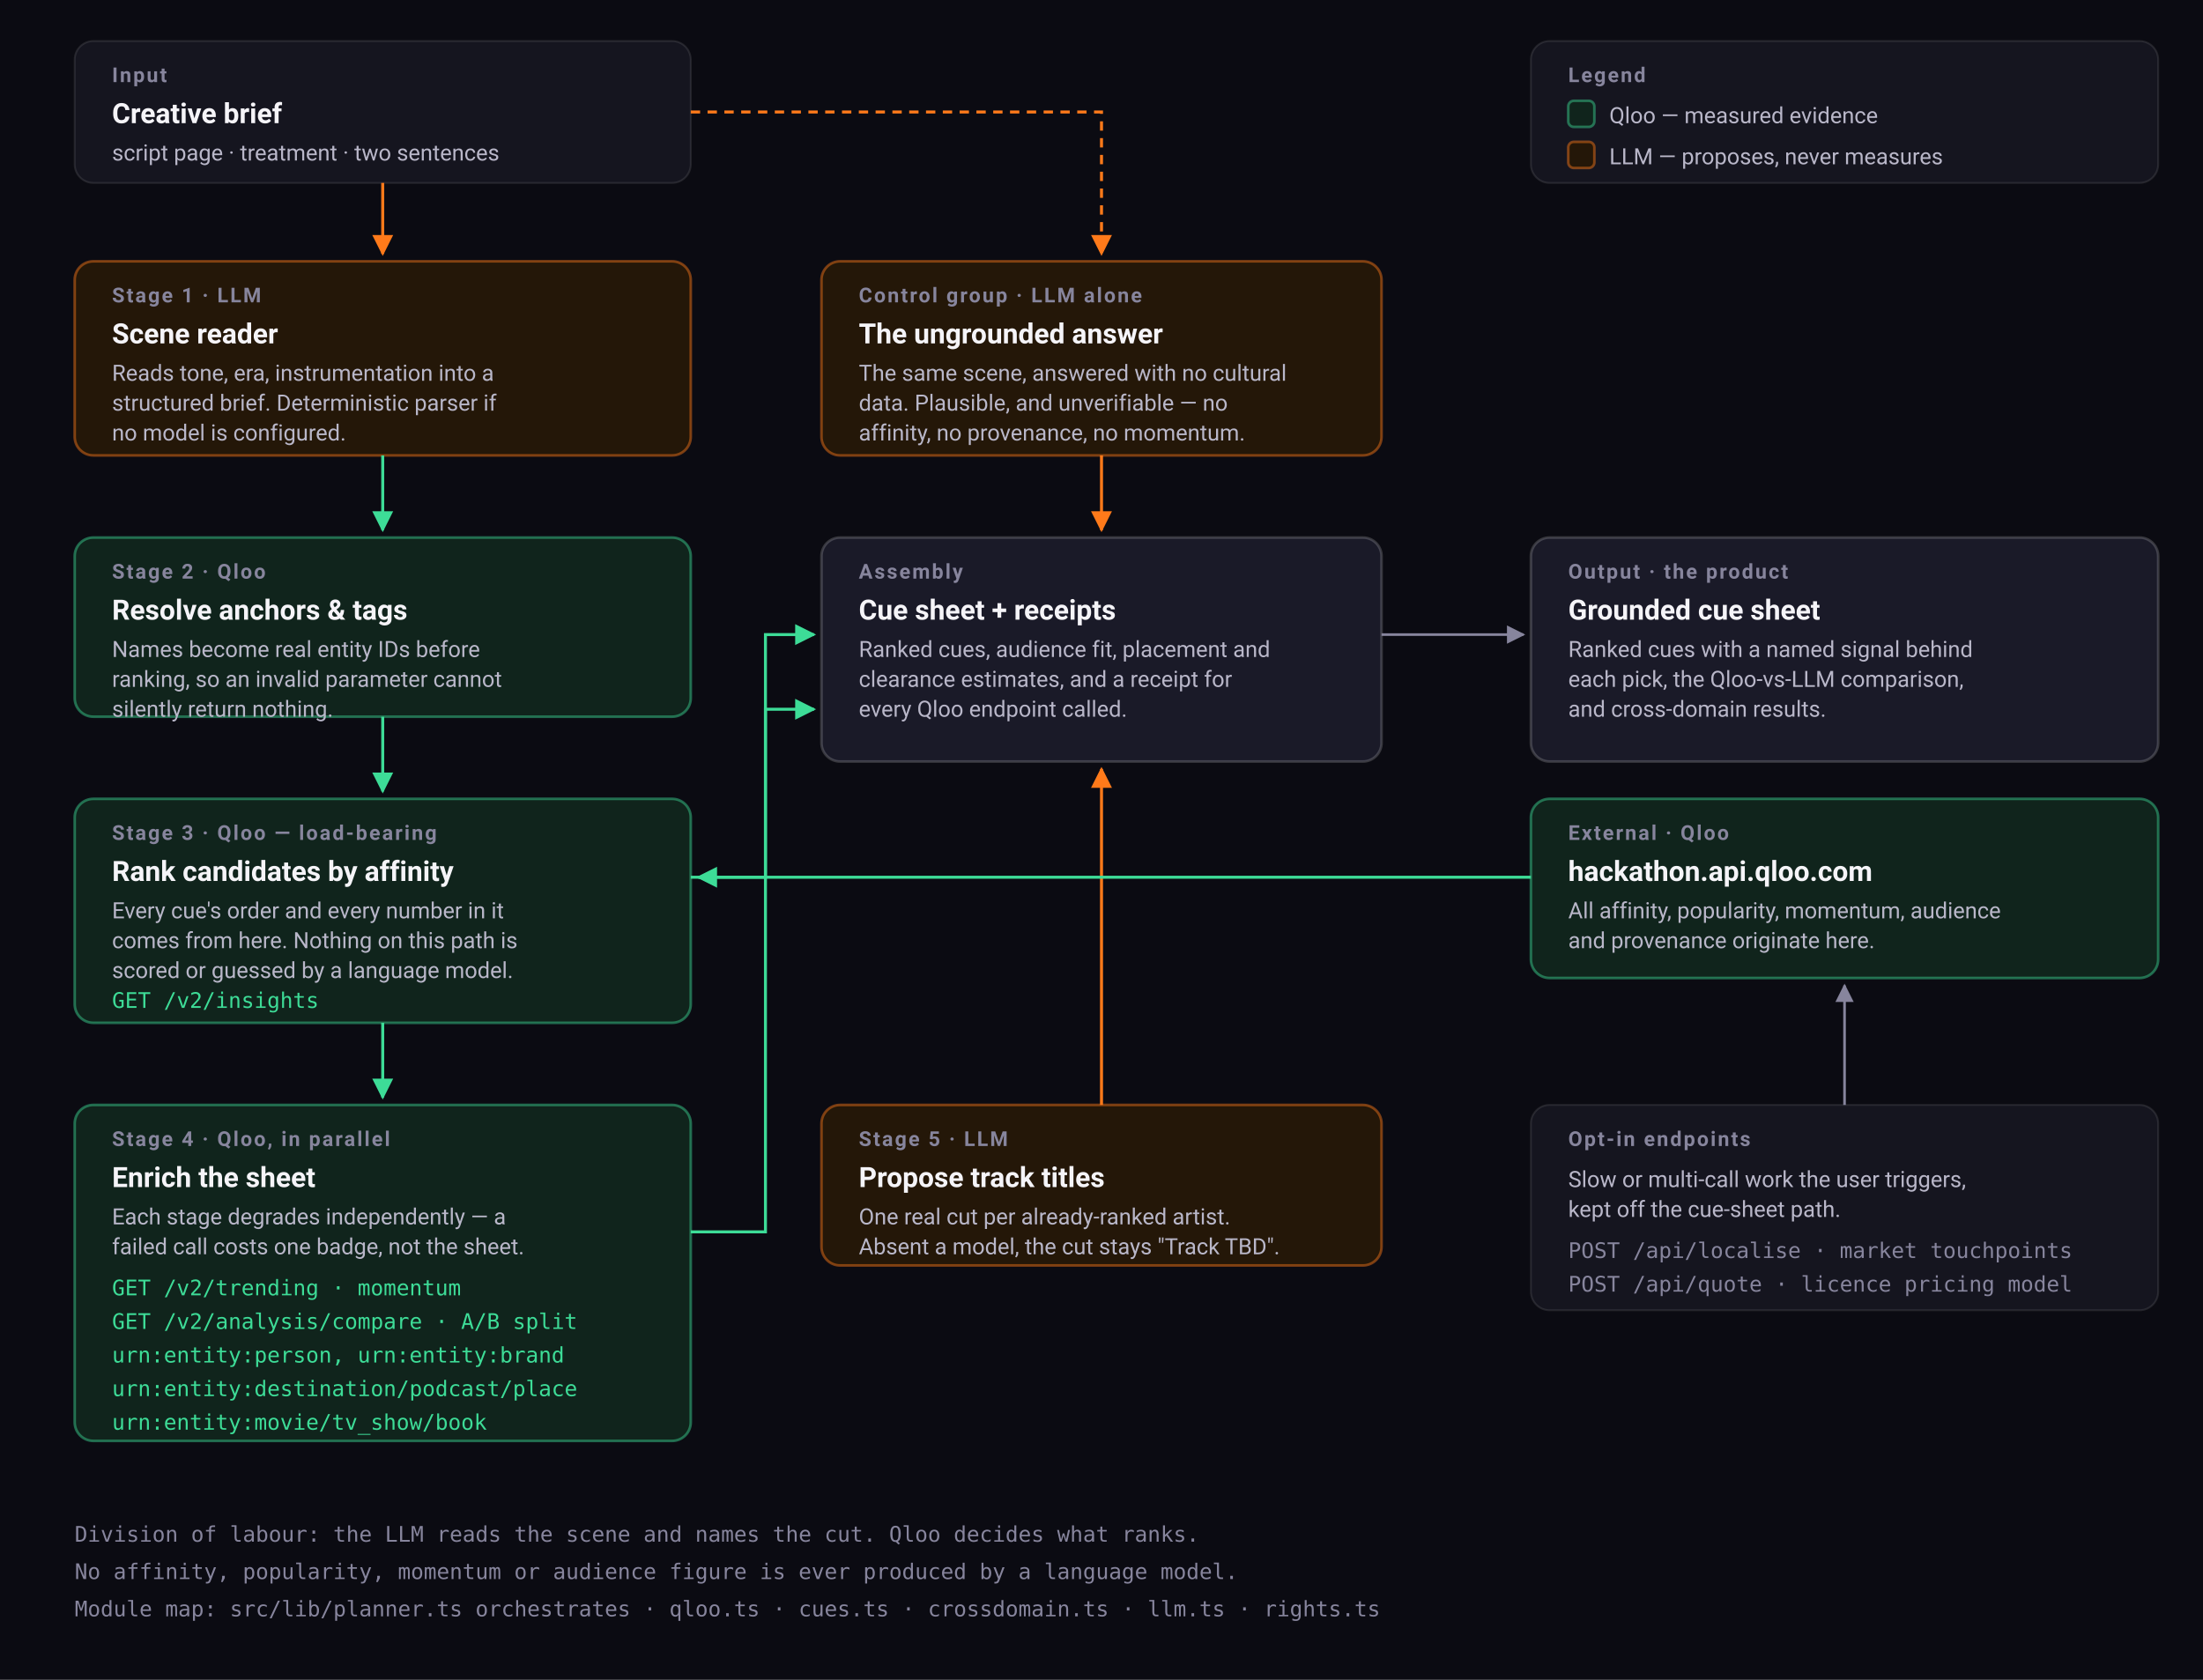
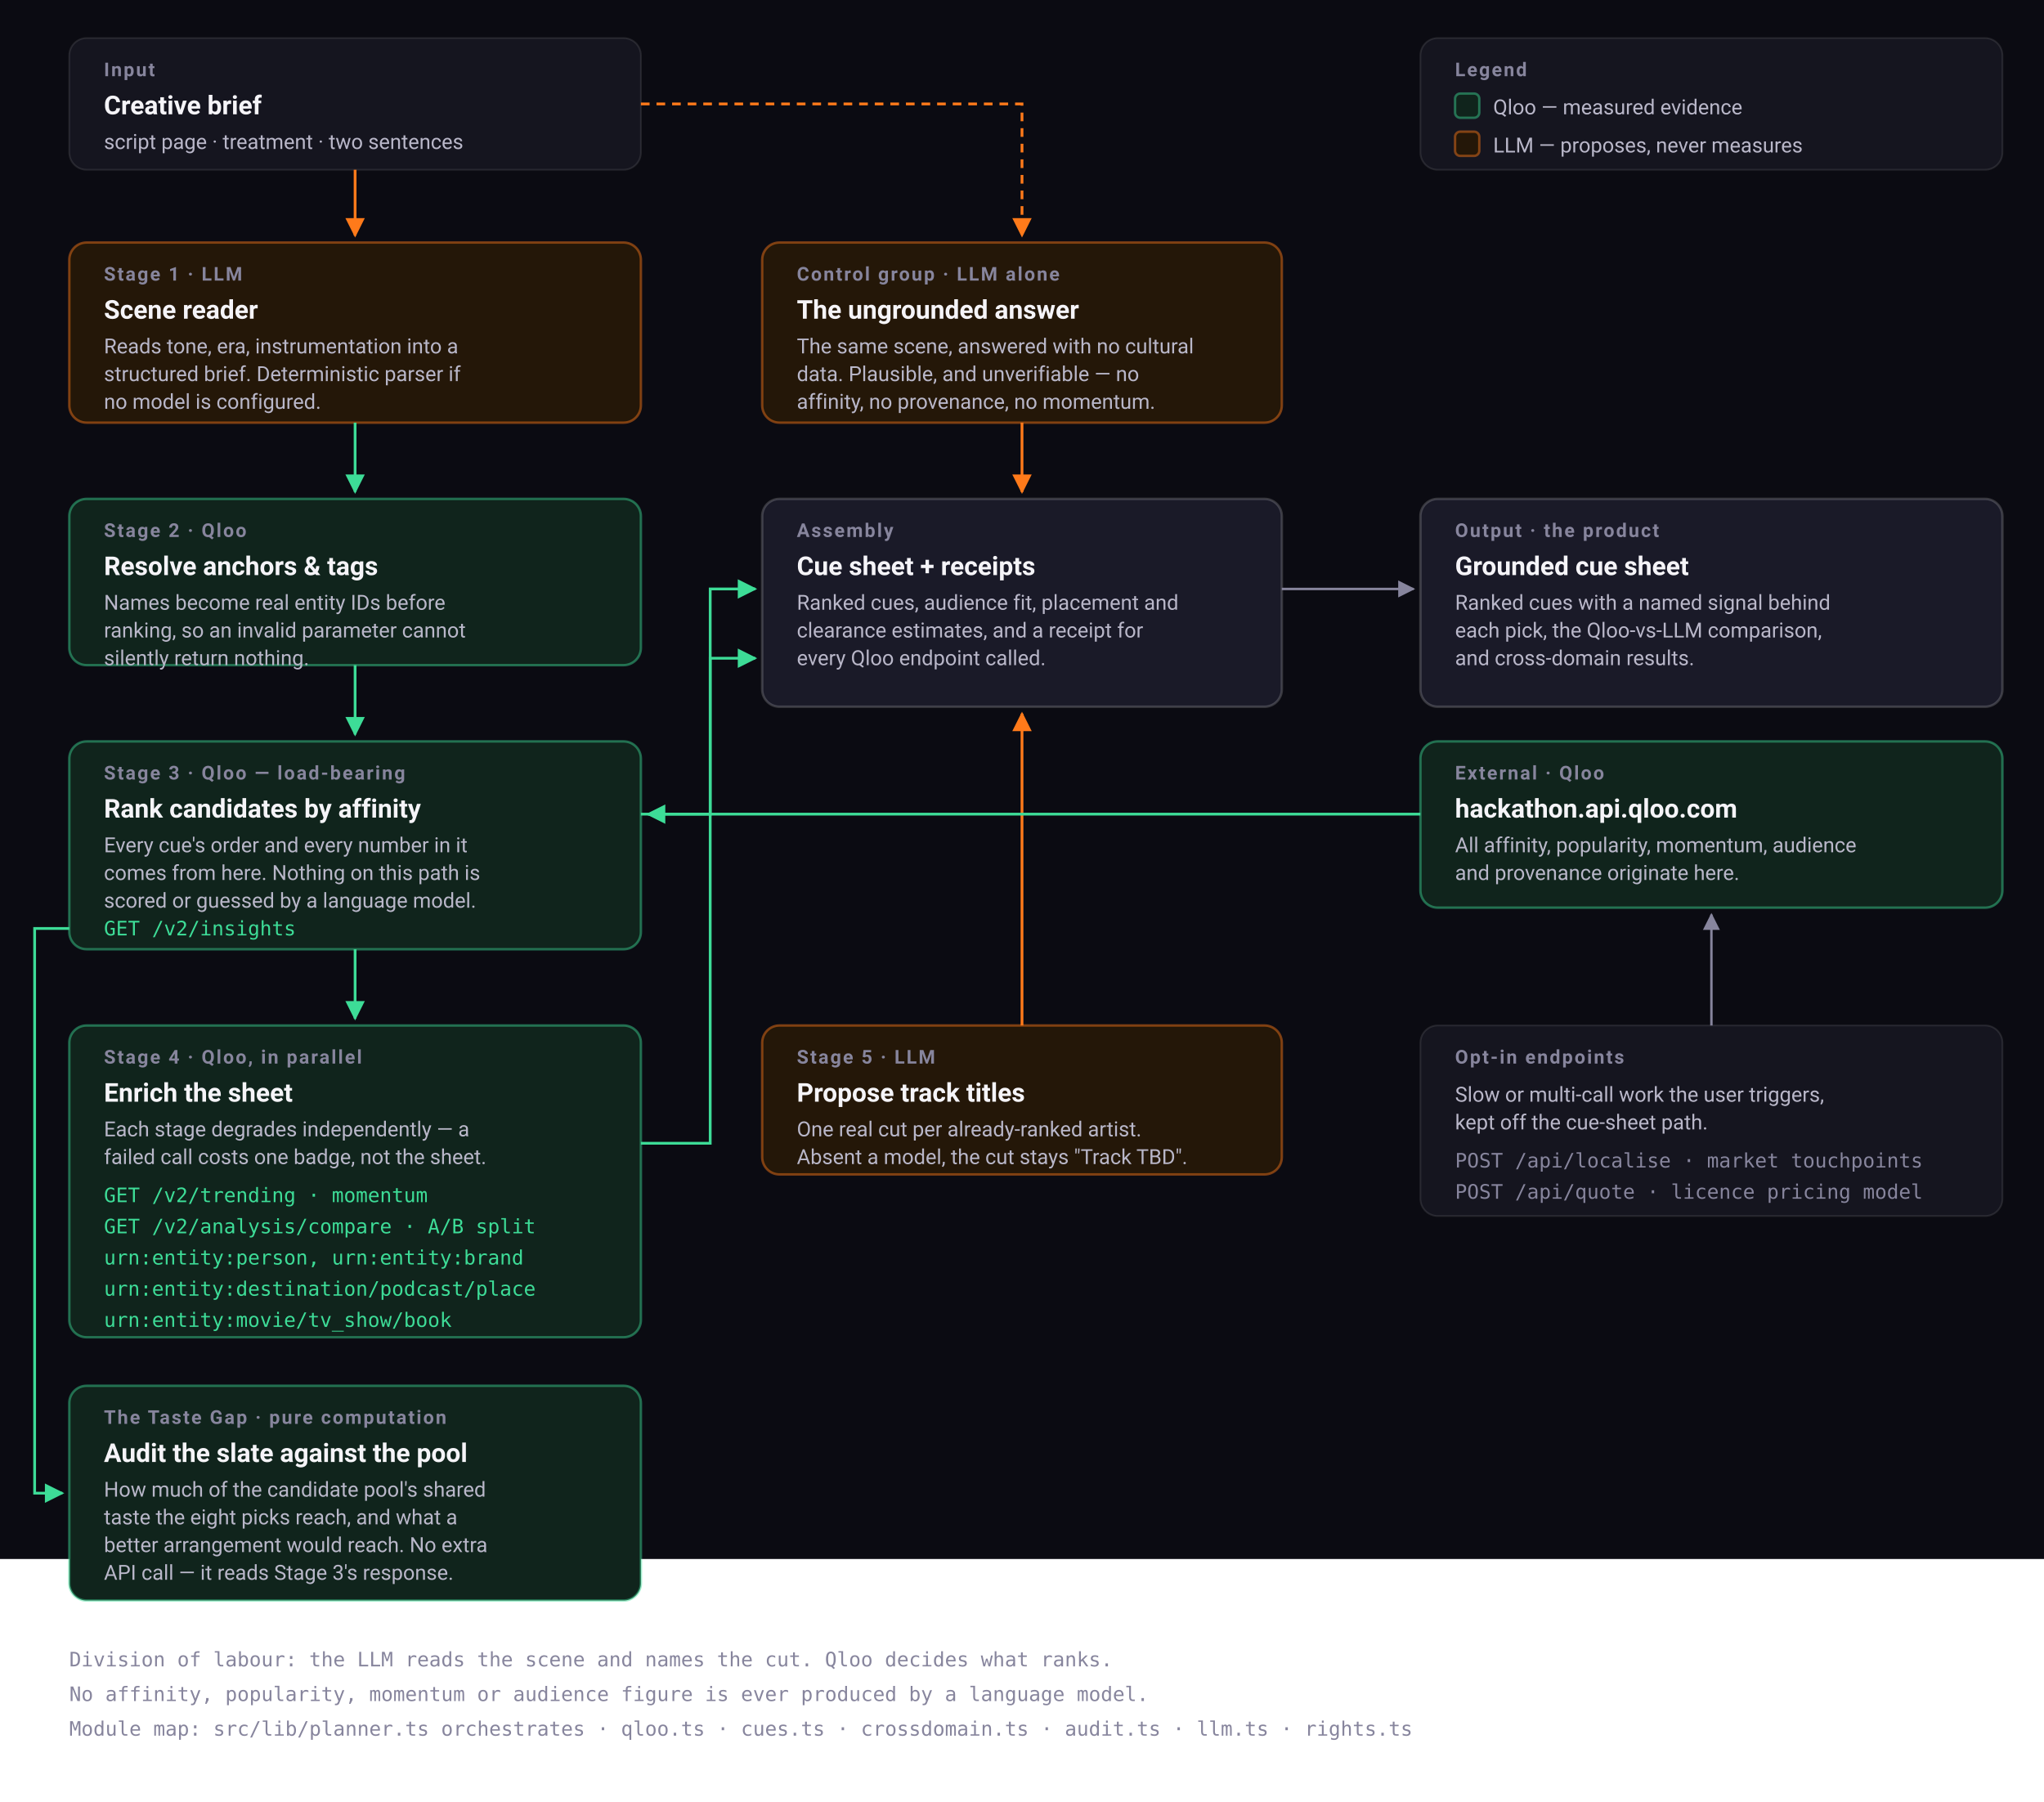
- <svg xmlns="http://www.w3.org/2000/svg" viewBox="0 0 1180 900" width="1180" height="900" role="img" aria-labelledby="archTitle archDesc" font-family="ui-sans-serif, system-ui, -apple-system, Segoe UI, Roboto, Helvetica, Arial, sans-serif">
+ <svg xmlns="http://www.w3.org/2000/svg" viewBox="0 0 1180 1040" width="1180" height="1040" role="img" aria-labelledby="archTitle archDesc" font-family="ui-sans-serif, system-ui, -apple-system, Segoe UI, Roboto, Helvetica, Arial, sans-serif">
  <defs>
    <marker id="arrow" viewBox="0 0 10 10" refX="9" refY="5" markerWidth="7" markerHeight="7" orient="auto-start-reverse">
      <path d="M 0 0 L 10 5 L 0 10 z" fill="#87859d" />
    </marker>
    <marker id="arrowQ" viewBox="0 0 10 10" refX="9" refY="5" markerWidth="7" markerHeight="7" orient="auto-start-reverse">
      <path d="M 0 0 L 10 5 L 0 10 z" fill="#3ddc97" />
    </marker>
    <marker id="arrowL" viewBox="0 0 10 10" refX="9" refY="5" markerWidth="7" markerHeight="7" orient="auto-start-reverse">
      <path d="M 0 0 L 10 5 L 0 10 z" fill="#ff7a1a" />
    </marker>
    <style>
      .bg { fill: #0b0b12; }
      .panel { fill: #15151f; stroke: rgba(255,255,255,0.10); stroke-width: 1; }
      .panelQ { fill: #10241c; stroke: rgba(61,220,151,0.45); stroke-width: 1.4; }
      .panelL { fill: #241708; stroke: rgba(255,122,26,0.45); stroke-width: 1.4; }
      .panelOut { fill: #1a1a28; stroke: rgba(255,255,255,0.18); stroke-width: 1.4; }
      .t { fill: #f5f4f8; font-size: 15px; font-weight: 600; }
      .s { fill: #b9b7c9; font-size: 12px; }
      .m { fill: #87859d; font-size: 11.5px; font-family: ui-monospace, SFMono-Regular, Menlo, monospace; }
      .lbl { fill: #87859d; font-size: 11px; letter-spacing: 0.09em; text-transform: uppercase; font-weight: 600; }
      .q { fill: #3ddc97; }
      .l { fill: #ff9f5a; }
      .edge { stroke: #87859d; stroke-width: 1.4; fill: none; marker-end: url(#arrow); }
      .edgeQ { stroke: #3ddc97; stroke-width: 1.6; fill: none; marker-end: url(#arrowQ); }
      .edgeL { stroke: #ff7a1a; stroke-width: 1.6; fill: none; marker-end: url(#arrowL); }
      .dash { stroke-dasharray: 5 4; }
    </style>
  </defs>
  <rect class="bg" x="0" y="0" width="1180" height="900" />
  <rect class="panel" x="820" y="22" width="336" height="76" rx="10" />
  <text class="lbl" x="840" y="44">Legend</text>
  <rect class="panelQ" x="840" y="54" width="14" height="14" rx="3" />
  <text class="s" x="862" y="66">Qloo — measured evidence</text>
  <rect class="panelL" x="840" y="76" width="14" height="14" rx="3" />
  <text class="s" x="862" y="88">LLM — proposes, never measures</text>
  <rect class="panel" x="40" y="22" width="330" height="76" rx="10" />
  <text class="lbl" x="60" y="44">Input</text>
  <text class="t" x="60" y="66">Creative brief</text>
  <text class="s" x="60" y="86">script page · treatment · two sentences</text>
  <rect class="panelL" x="40" y="140" width="330" height="104" rx="10" />
  <text class="lbl" x="60" y="162">Stage 1 · LLM</text>
  <text class="t" x="60" y="184">Scene reader</text>
  <text class="s" x="60" y="204">Reads tone, era, instrumentation into a</text>
  <text class="s" x="60" y="220">structured brief. Deterministic parser if</text>
  <text class="s" x="60" y="236">no model is configured.</text>
  <rect class="panelQ" x="40" y="288" width="330" height="96" rx="10" />
  <text class="lbl" x="60" y="310">Stage 2 · Qloo</text>
  <text class="t" x="60" y="332">Resolve anchors &amp; tags</text>
  <text class="s" x="60" y="352">Names become real entity IDs before</text>
  <text class="s" x="60" y="368">ranking, so an invalid parameter cannot</text>
  <text class="s" x="60" y="384">silently return nothing.</text>
  <rect class="panelQ" x="40" y="428" width="330" height="120" rx="10" />
  <text class="lbl" x="60" y="450">Stage 3 · Qloo — load-bearing</text>
  <text class="t" x="60" y="472">Rank candidates by affinity</text>
  <text class="s" x="60" y="492">Every cue's order and every number in it</text>
  <text class="s" x="60" y="508">comes from here. Nothing on this path is</text>
  <text class="s" x="60" y="524">scored or guessed by a language model.</text>
  <text class="m q" x="60" y="540">GET /v2/insights</text>
  <rect class="panelQ" x="40" y="592" width="330" height="180" rx="10" />
  <text class="lbl" x="60" y="614">Stage 4 · Qloo, in parallel</text>
  <text class="t" x="60" y="636">Enrich the sheet</text>
  <text class="s" x="60" y="656">Each stage degrades independently — a</text>
  <text class="s" x="60" y="672">failed call costs one badge, not the sheet.</text>
  <text class="m q" x="60" y="694">GET /v2/trending · momentum</text>
  <text class="m q" x="60" y="712">GET /v2/analysis/compare · A/B split</text>
  <text class="m q" x="60" y="730">urn:entity:person, urn:entity:brand</text>
  <text class="m q" x="60" y="748">urn:entity:destination/podcast/place</text>
  <text class="m q" x="60" y="766">urn:entity:movie/tv_show/book</text>
  <rect class="panelL" x="440" y="592" width="300" height="86" rx="10" />
  <text class="lbl" x="460" y="614">Stage 5 · LLM</text>
  <text class="t" x="460" y="636">Propose track titles</text>
  <text class="s" x="460" y="656">One real cut per already-ranked artist.</text>
  <text class="s" x="460" y="672">Absent a model, the cut stays "Track TBD".</text>
  <rect class="panelL" x="440" y="140" width="300" height="104" rx="10" />
  <text class="lbl" x="460" y="162">Control group · LLM alone</text>
  <text class="t" x="460" y="184">The ungrounded answer</text>
  <text class="s" x="460" y="204">The same scene, answered with no cultural</text>
  <text class="s" x="460" y="220">data. Plausible, and unverifiable — no</text>
  <text class="s" x="460" y="236">affinity, no provenance, no momentum.</text>
  <rect class="panelOut" x="440" y="288" width="300" height="120" rx="10" />
  <text class="lbl" x="460" y="310">Assembly</text>
  <text class="t" x="460" y="332">Cue sheet + receipts</text>
  <text class="s" x="460" y="352">Ranked cues, audience fit, placement and</text>
  <text class="s" x="460" y="368">clearance estimates, and a receipt for</text>
  <text class="s" x="460" y="384">every Qloo endpoint called.</text>
  <rect class="panelOut" x="820" y="288" width="336" height="120" rx="10" />
  <text class="lbl" x="840" y="310">Output · the product</text>
  <text class="t" x="840" y="332">Grounded cue sheet</text>
  <text class="s" x="840" y="352">Ranked cues with a named signal behind</text>
  <text class="s" x="840" y="368">each pick, the Qloo-vs-LLM comparison,</text>
  <text class="s" x="840" y="384">and cross-domain results.</text>
  <rect class="panelQ" x="820" y="428" width="336" height="96" rx="10" />
  <text class="lbl" x="840" y="450">External · Qloo</text>
  <text class="t" x="840" y="472">hackathon.api.qloo.com</text>
  <text class="s" x="840" y="492">All affinity, popularity, momentum, audience</text>
  <text class="s" x="840" y="508">and provenance originate here.</text>
  <rect class="panel" x="820" y="592" width="336" height="110" rx="10" />
  <text class="lbl" x="840" y="614">Opt-in endpoints</text>
  <text class="s" x="840" y="636">Slow or multi-call work the user triggers,</text>
  <text class="s" x="840" y="652">kept off the cue-sheet path.</text>
  <text class="m" x="840" y="674">POST /api/localise · market touchpoints</text>
  <text class="m" x="840" y="692">POST /api/quote · licence pricing model</text>
  <path class="edgeL" d="M 205 98 L 205 136" />
  <path class="edgeQ" d="M 205 244 L 205 284" />
  <path class="edgeQ" d="M 205 384 L 205 424" />
  <path class="edgeQ" d="M 205 548 L 205 588" />
  <path class="edgeL dash" d="M 370 60 L 590 60 L 590 136" />
  <path class="edgeQ" d="M 370 470 L 410 470 L 410 340 L 436 340" />
  <path class="edgeQ" d="M 370 660 L 410 660 L 410 380 L 436 380" />
  <path class="edgeL" d="M 590 244 L 590 284" />
  <path class="edgeL" d="M 590 592 L 590 412" />
  <path class="edge" d="M 740 340 L 816 340" />
  <path class="edgeQ" d="M 820 470 L 374 470" />
  <path class="edge" d="M 988 592 L 988 528" />
-   <text class="m" x="40" y="826">Division of labour: the LLM reads the scene and names the cut. Qloo decides what ranks.</text>
-   <text class="m" x="40" y="846">No affinity, popularity, momentum or audience figure is ever produced by a language model.</text>
-   <text class="m" x="40" y="866">Module map: src/lib/planner.ts orchestrates · qloo.ts · cues.ts · crossdomain.ts · llm.ts · rights.ts</text>
+   <rect class="panelQ" x="40" y="800" width="330" height="124" rx="10" />
+   <text class="lbl" x="60" y="822">The Taste Gap · pure computation</text>
+   <text class="t" x="60" y="844">Audit the slate against the pool</text>
+   <text class="s" x="60" y="864">How much of the candidate pool's shared</text>
+   <text class="s" x="60" y="880">taste the eight picks reach, and what a</text>
+   <text class="s" x="60" y="896">better arrangement would reach. No extra</text>
+   <text class="s" x="60" y="912">API call — it reads Stage 3's response.</text>
+   <path class="edgeQ" d="M 40 536 L 20 536 L 20 862 L 36 862" />
+   <text class="m" x="40" y="962">Division of labour: the LLM reads the scene and names the cut. Qloo decides what ranks.</text>
+   <text class="m" x="40" y="982">No affinity, popularity, momentum or audience figure is ever produced by a language model.</text>
+   <text class="m" x="40" y="1002">Module map: src/lib/planner.ts orchestrates · qloo.ts · cues.ts · crossdomain.ts · audit.ts · llm.ts · rights.ts</text>
</svg>
